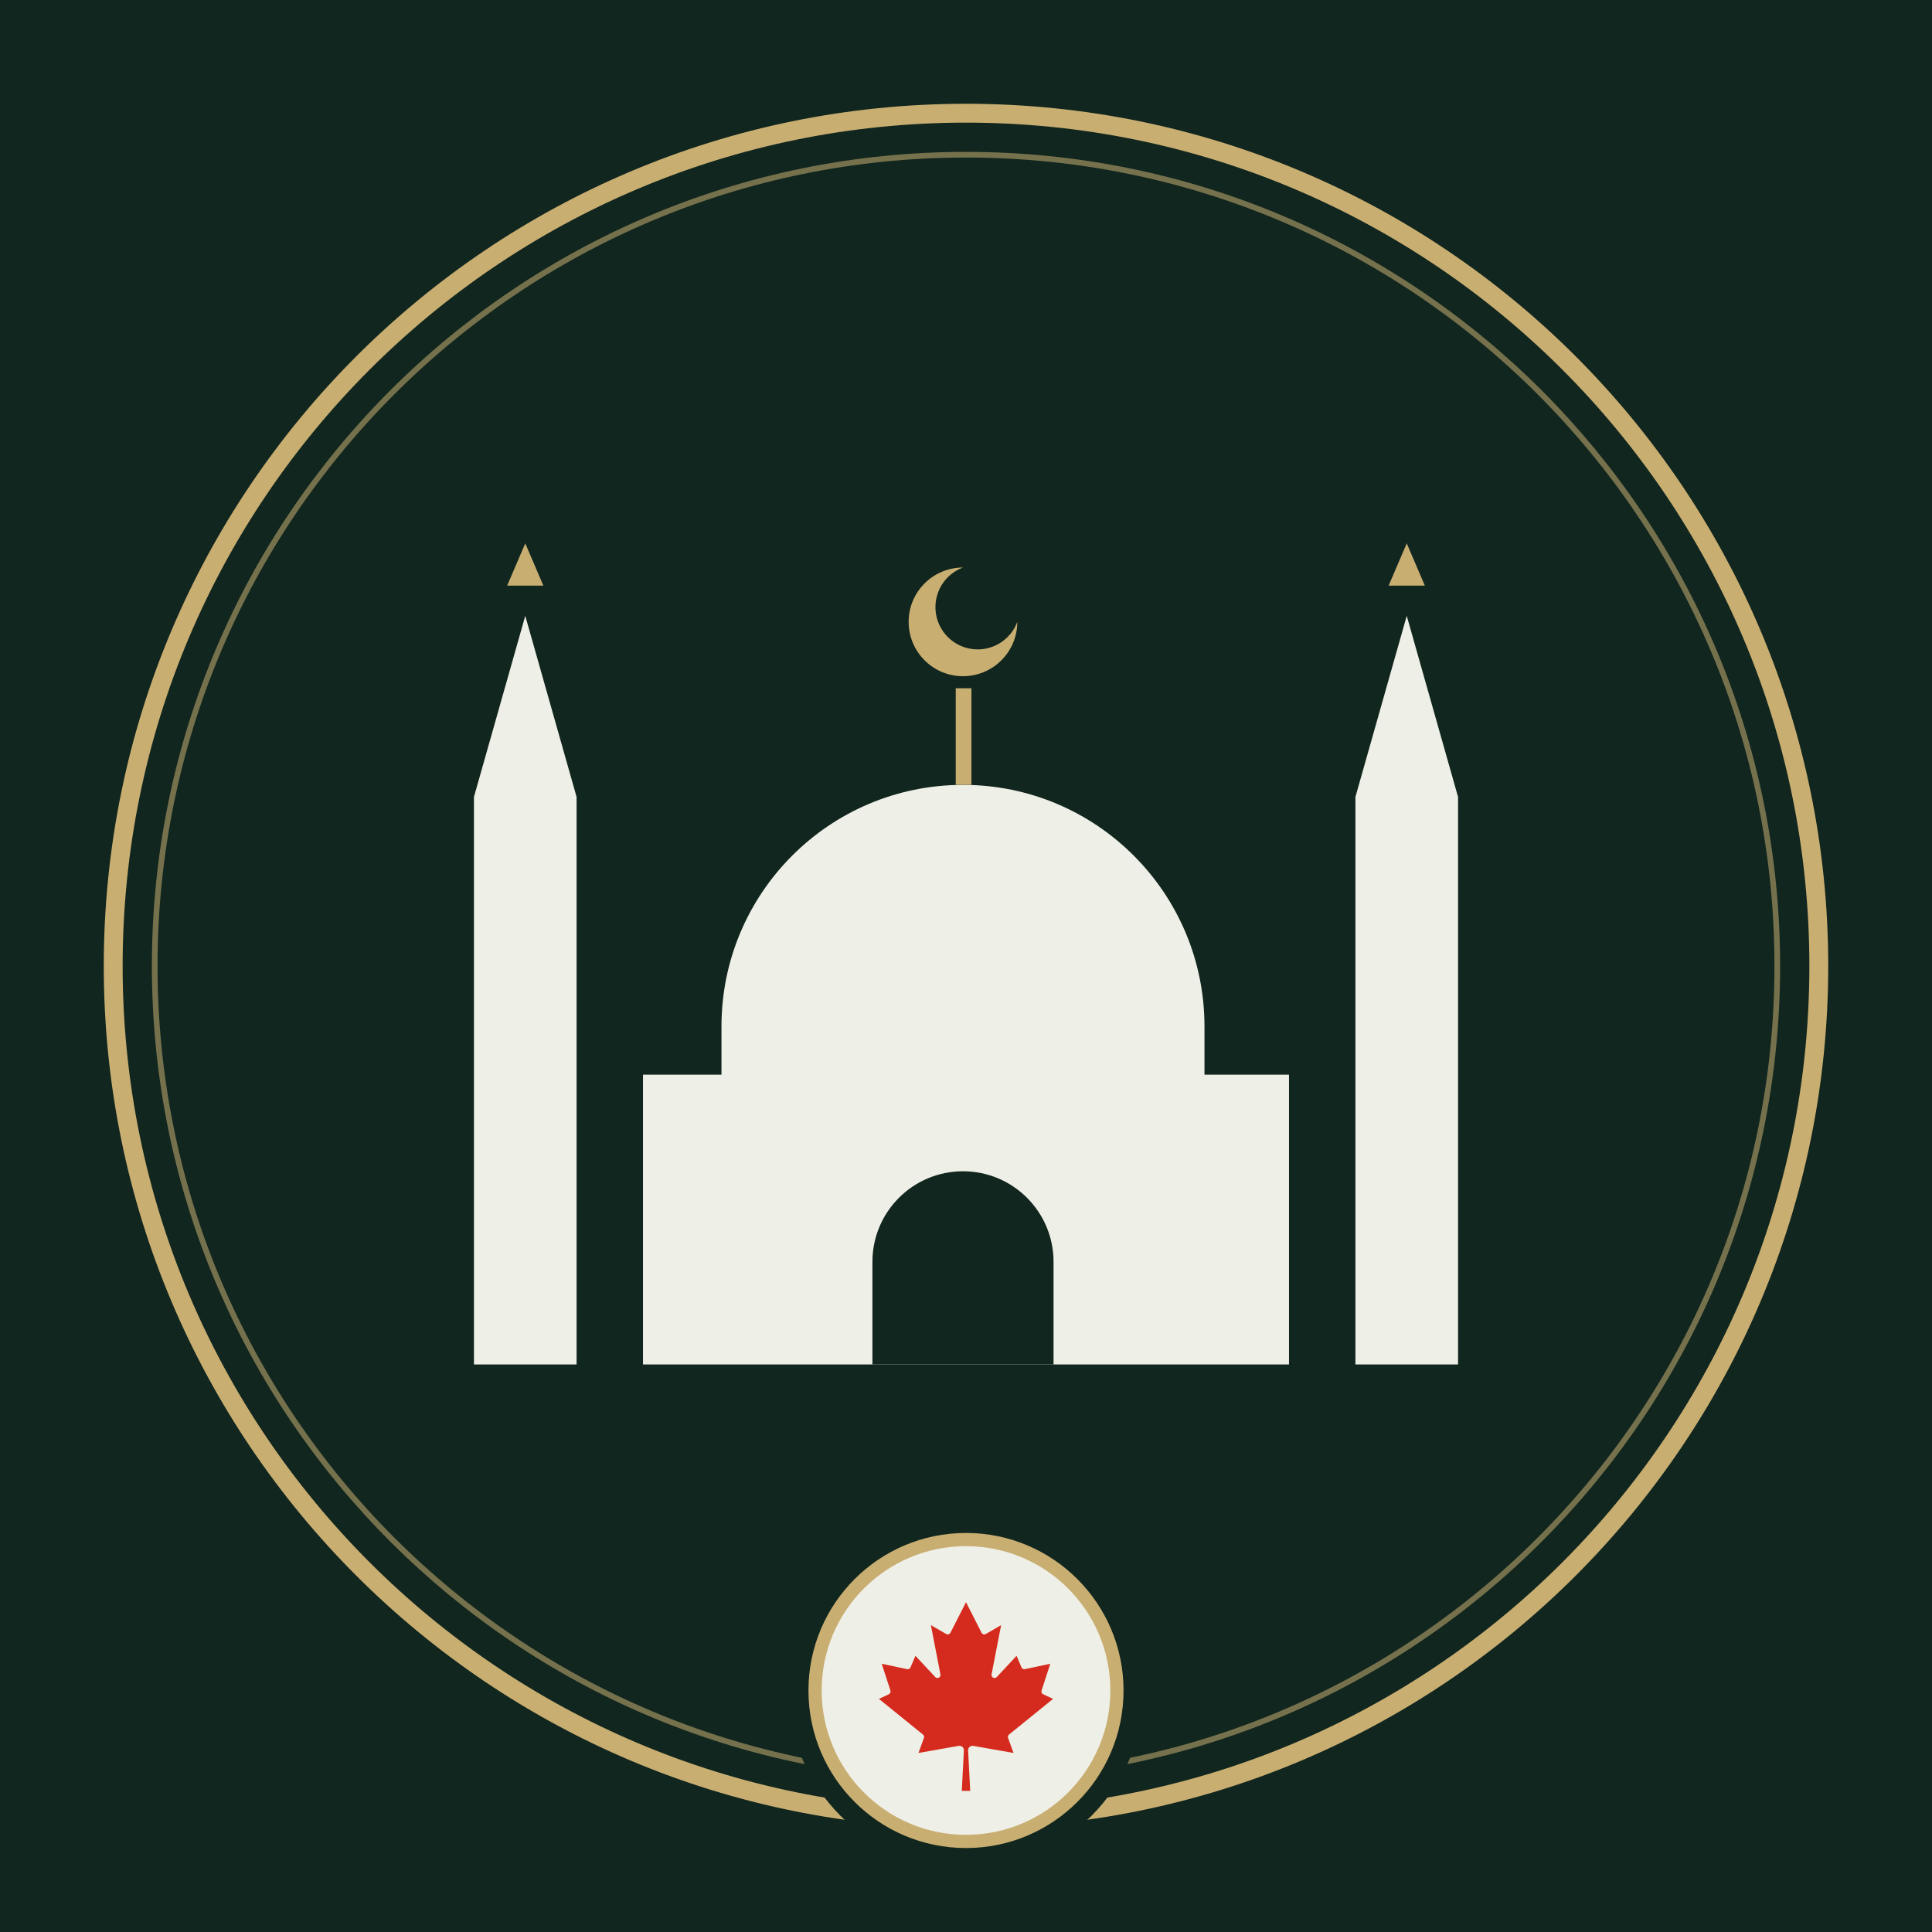
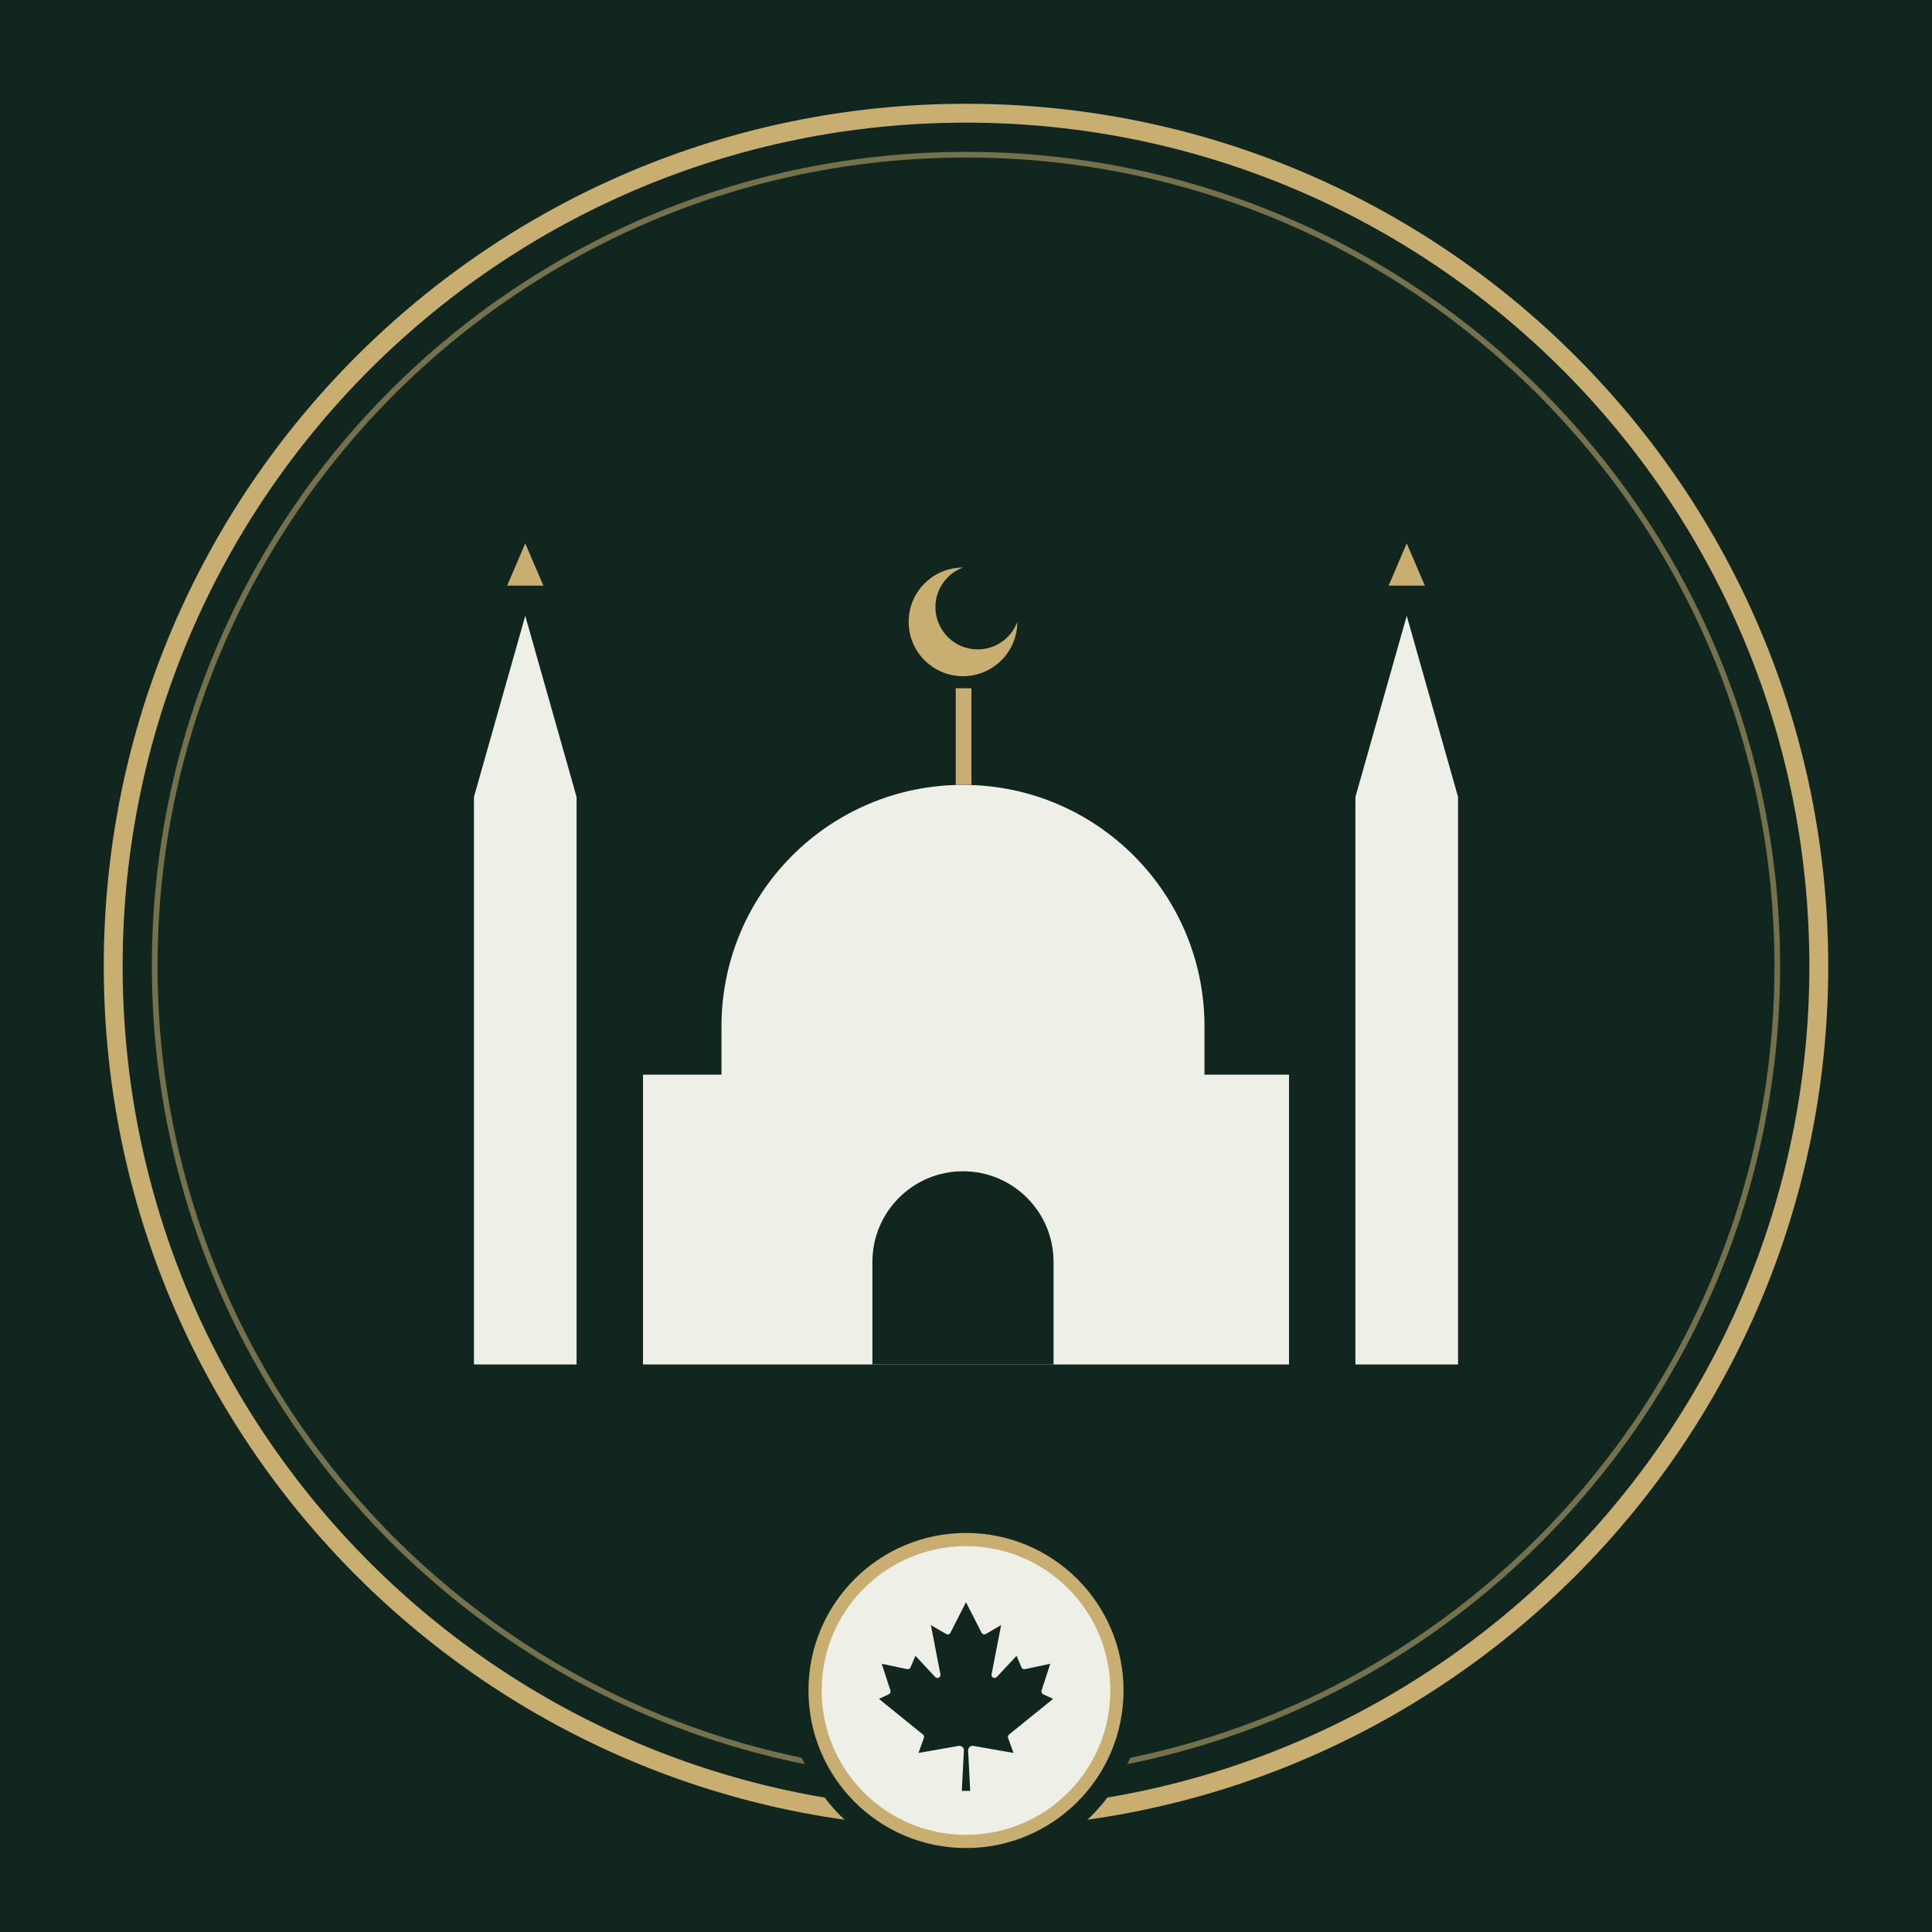
<svg xmlns="http://www.w3.org/2000/svg" width="1024" height="1024" viewBox="0 0 1024 1024">
  <rect width="1024" height="1024" fill="#11261E" />
  <circle cx="512" cy="512" r="452" fill="none" stroke="#C9AE72" stroke-width="10" />
  <circle cx="512" cy="512" r="430" fill="none" stroke="#C9AE72" stroke-width="3" opacity=".55" />
  <g transform="translate(512 512) scale(3.2) translate(-81.5 -72)">
    <path fill="#EEEFE6" d="M0 138 V44 L8.5 14 L17 44 V138 Z M146 138 V44 L154.5 14 L163 44 V138 Z M28 90 H135 V138 H28 Z M41 96 V82 A40 40 0 0 1 121 82 V96 Z" />
    <path fill="#C9AE72" d="M79.8 26 H82.4 V42 H79.8 Z M81 6 A9 9 0 1 0 90 15 A7 7 0 1 1 81 6 Z M5.5 9 L8.5 2 L11.5 9 Z M151.5 9 L154.5 2 L157.5 9 Z" />
    <path fill="#11261E" d="M66 138 V121 A15 15 0 0 1 96 121 V138 Z" />
  </g>
  <circle cx="512" cy="896" r="94" fill="#11261E" />
  <circle cx="512" cy="896" r="80" fill="#EEEFE6" stroke="#C9AE72" stroke-width="7" />
  <g transform="translate(512 899.2) scale(0.0248139) translate(0 -15)">
-     <path d="m-90 2030 45-863a95 95 0 0 0-111-98l-859 151 116-320a65 65 0 0 0-20-73l-941-762 212-99a65 65 0 0 0 34-79l-186-572 542 115a65 65 0 0 0 73-38l105-247 423 454a65 65 0 0 0 111-57l-204-1052 327 189a65 65 0 0 0 91-27l332-652 332 652a65 65 0 0 0 91 27l327-189-204 1052a65 65 0 0 0 111 57l423-454 105 247a65 65 0 0 0 73 38l542-115-186 572a65 65 0 0 0 34 79l212 99-941 762a65 65 0 0 0-20 73l116 320-859-151a95 95 0 0 0-111 98l45 863z" fill="#D52B1E" />
+     <path d="m-90 2030 45-863a95 95 0 0 0-111-98l-859 151 116-320a65 65 0 0 0-20-73l-941-762 212-99a65 65 0 0 0 34-79l-186-572 542 115a65 65 0 0 0 73-38l105-247 423 454a65 65 0 0 0 111-57l-204-1052 327 189a65 65 0 0 0 91-27l332-652 332 652a65 65 0 0 0 91 27l327-189-204 1052a65 65 0 0 0 111 57l423-454 105 247a65 65 0 0 0 73 38l542-115-186 572a65 65 0 0 0 34 79l212 99-941 762a65 65 0 0 0-20 73l116 320-859-151a95 95 0 0 0-111 98l45 863z" fill="#11261E" />
  </g>
</svg>
